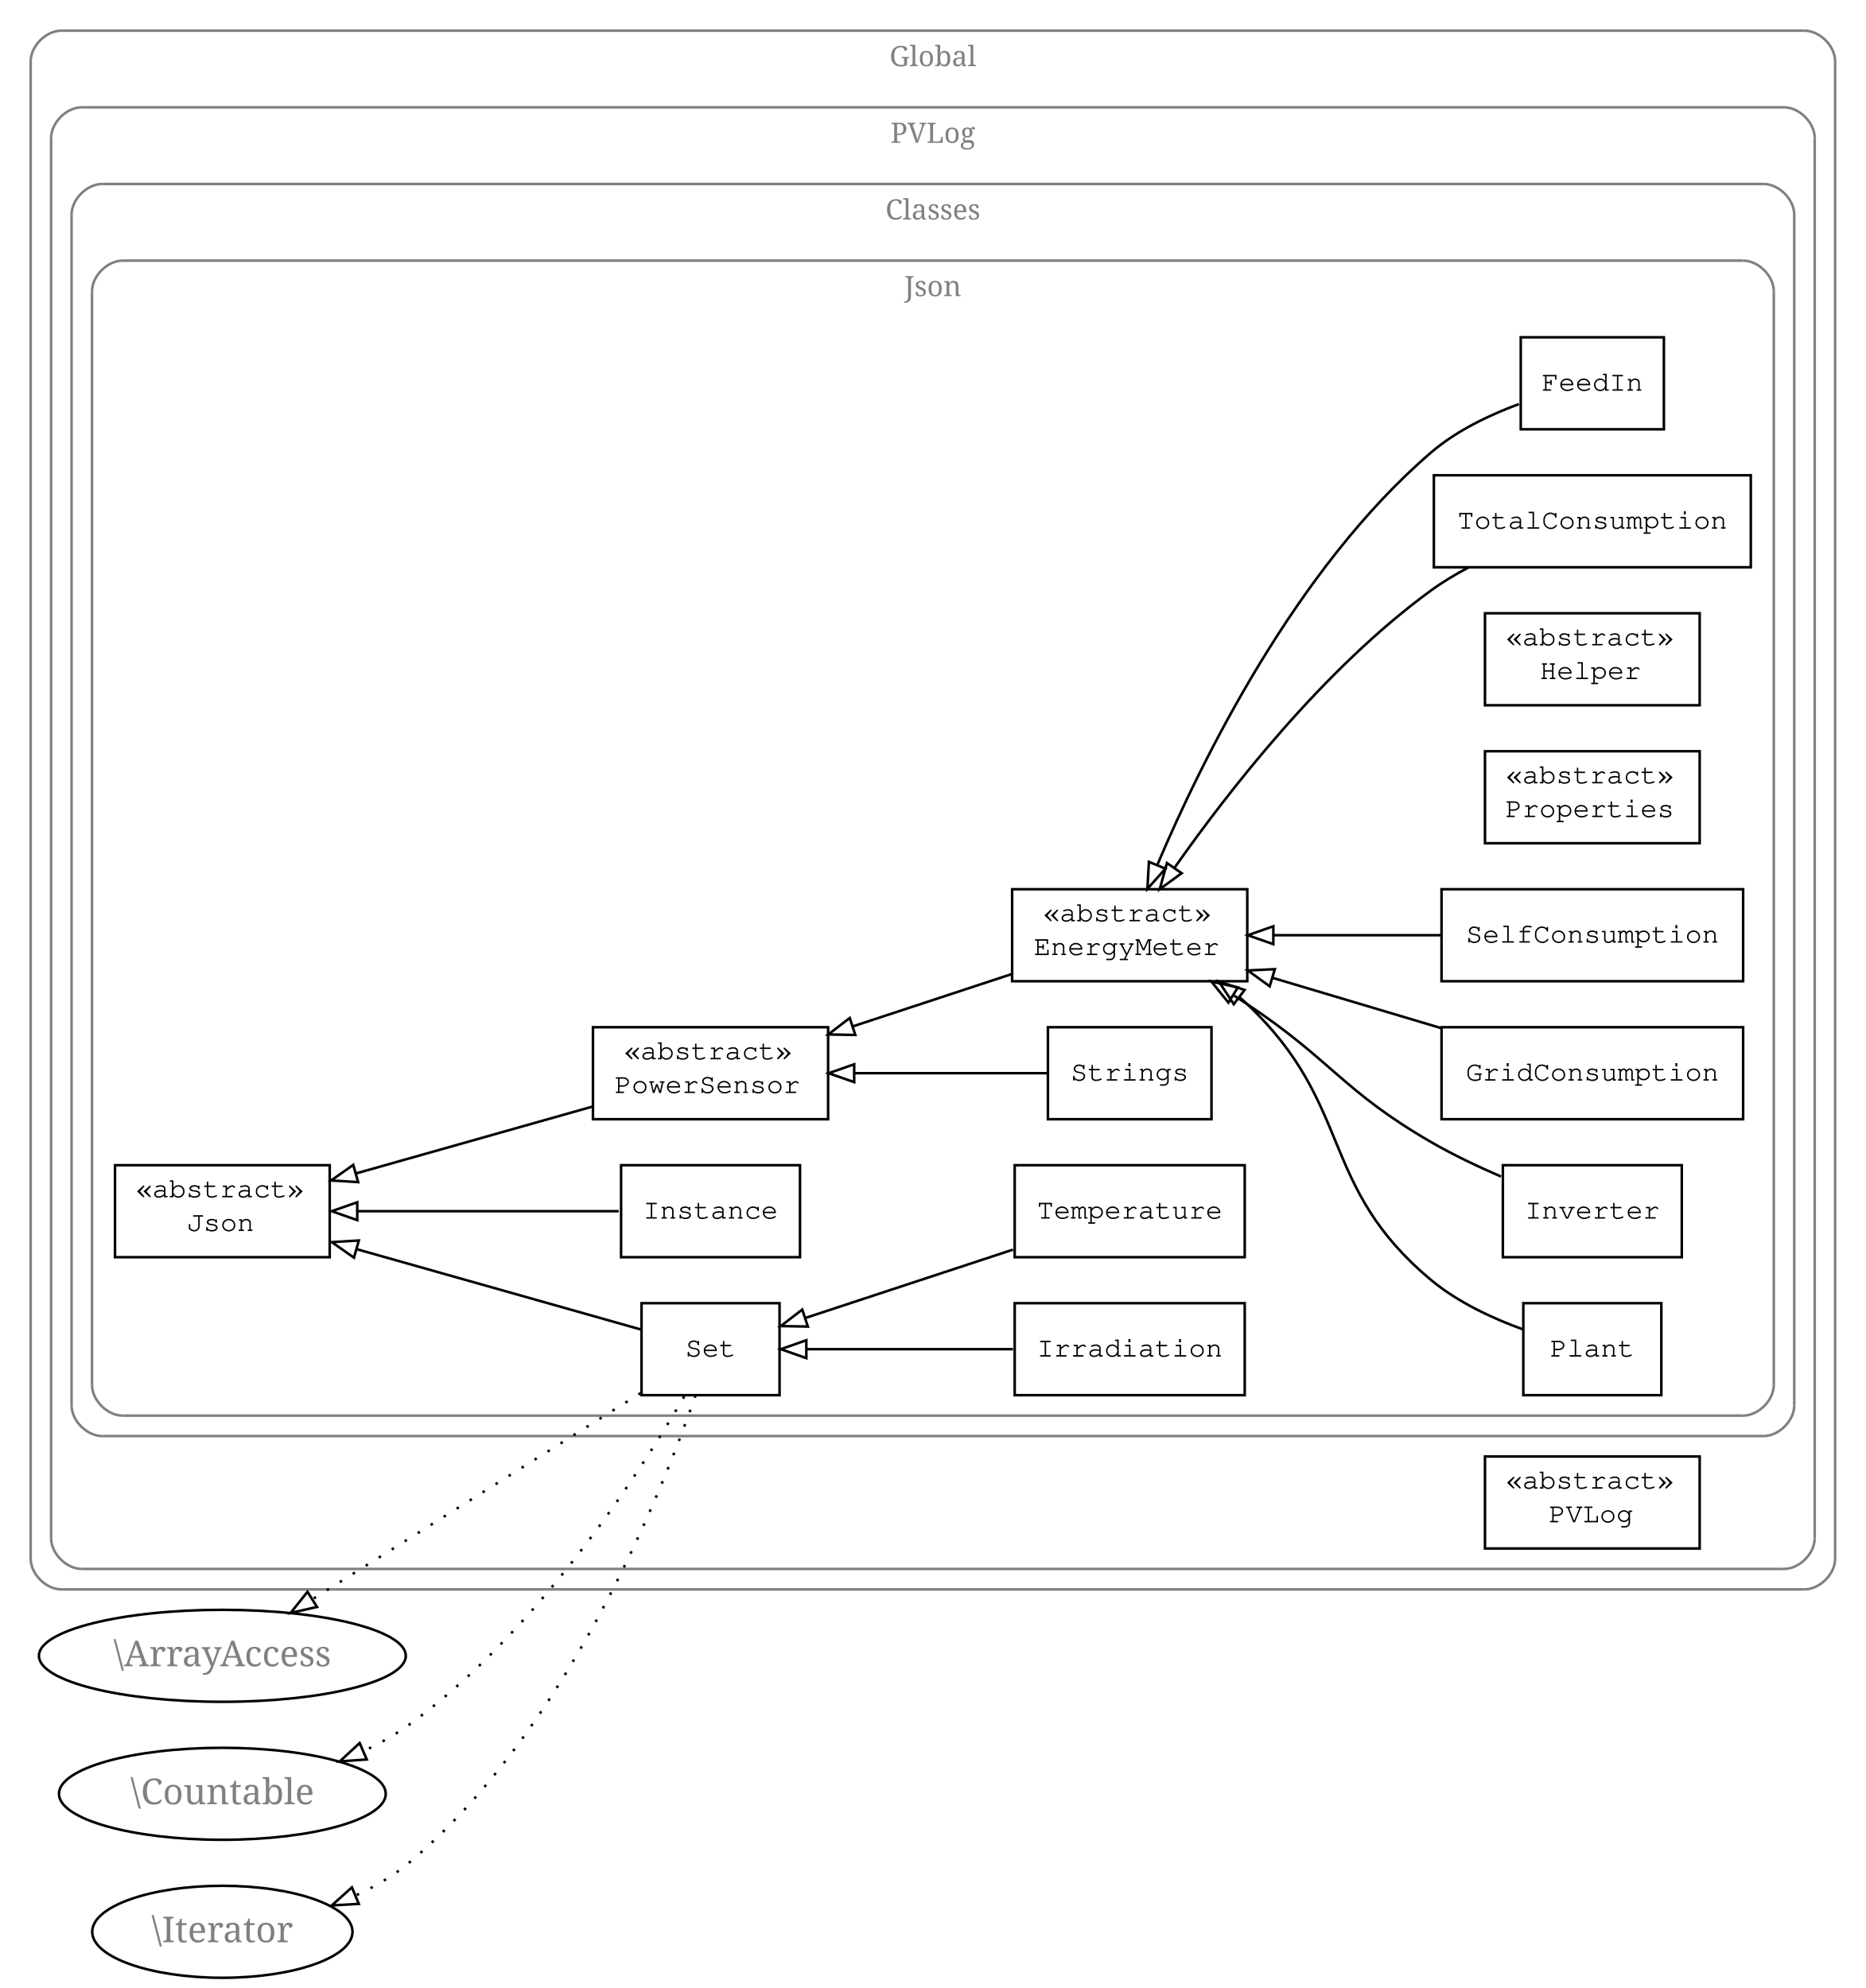
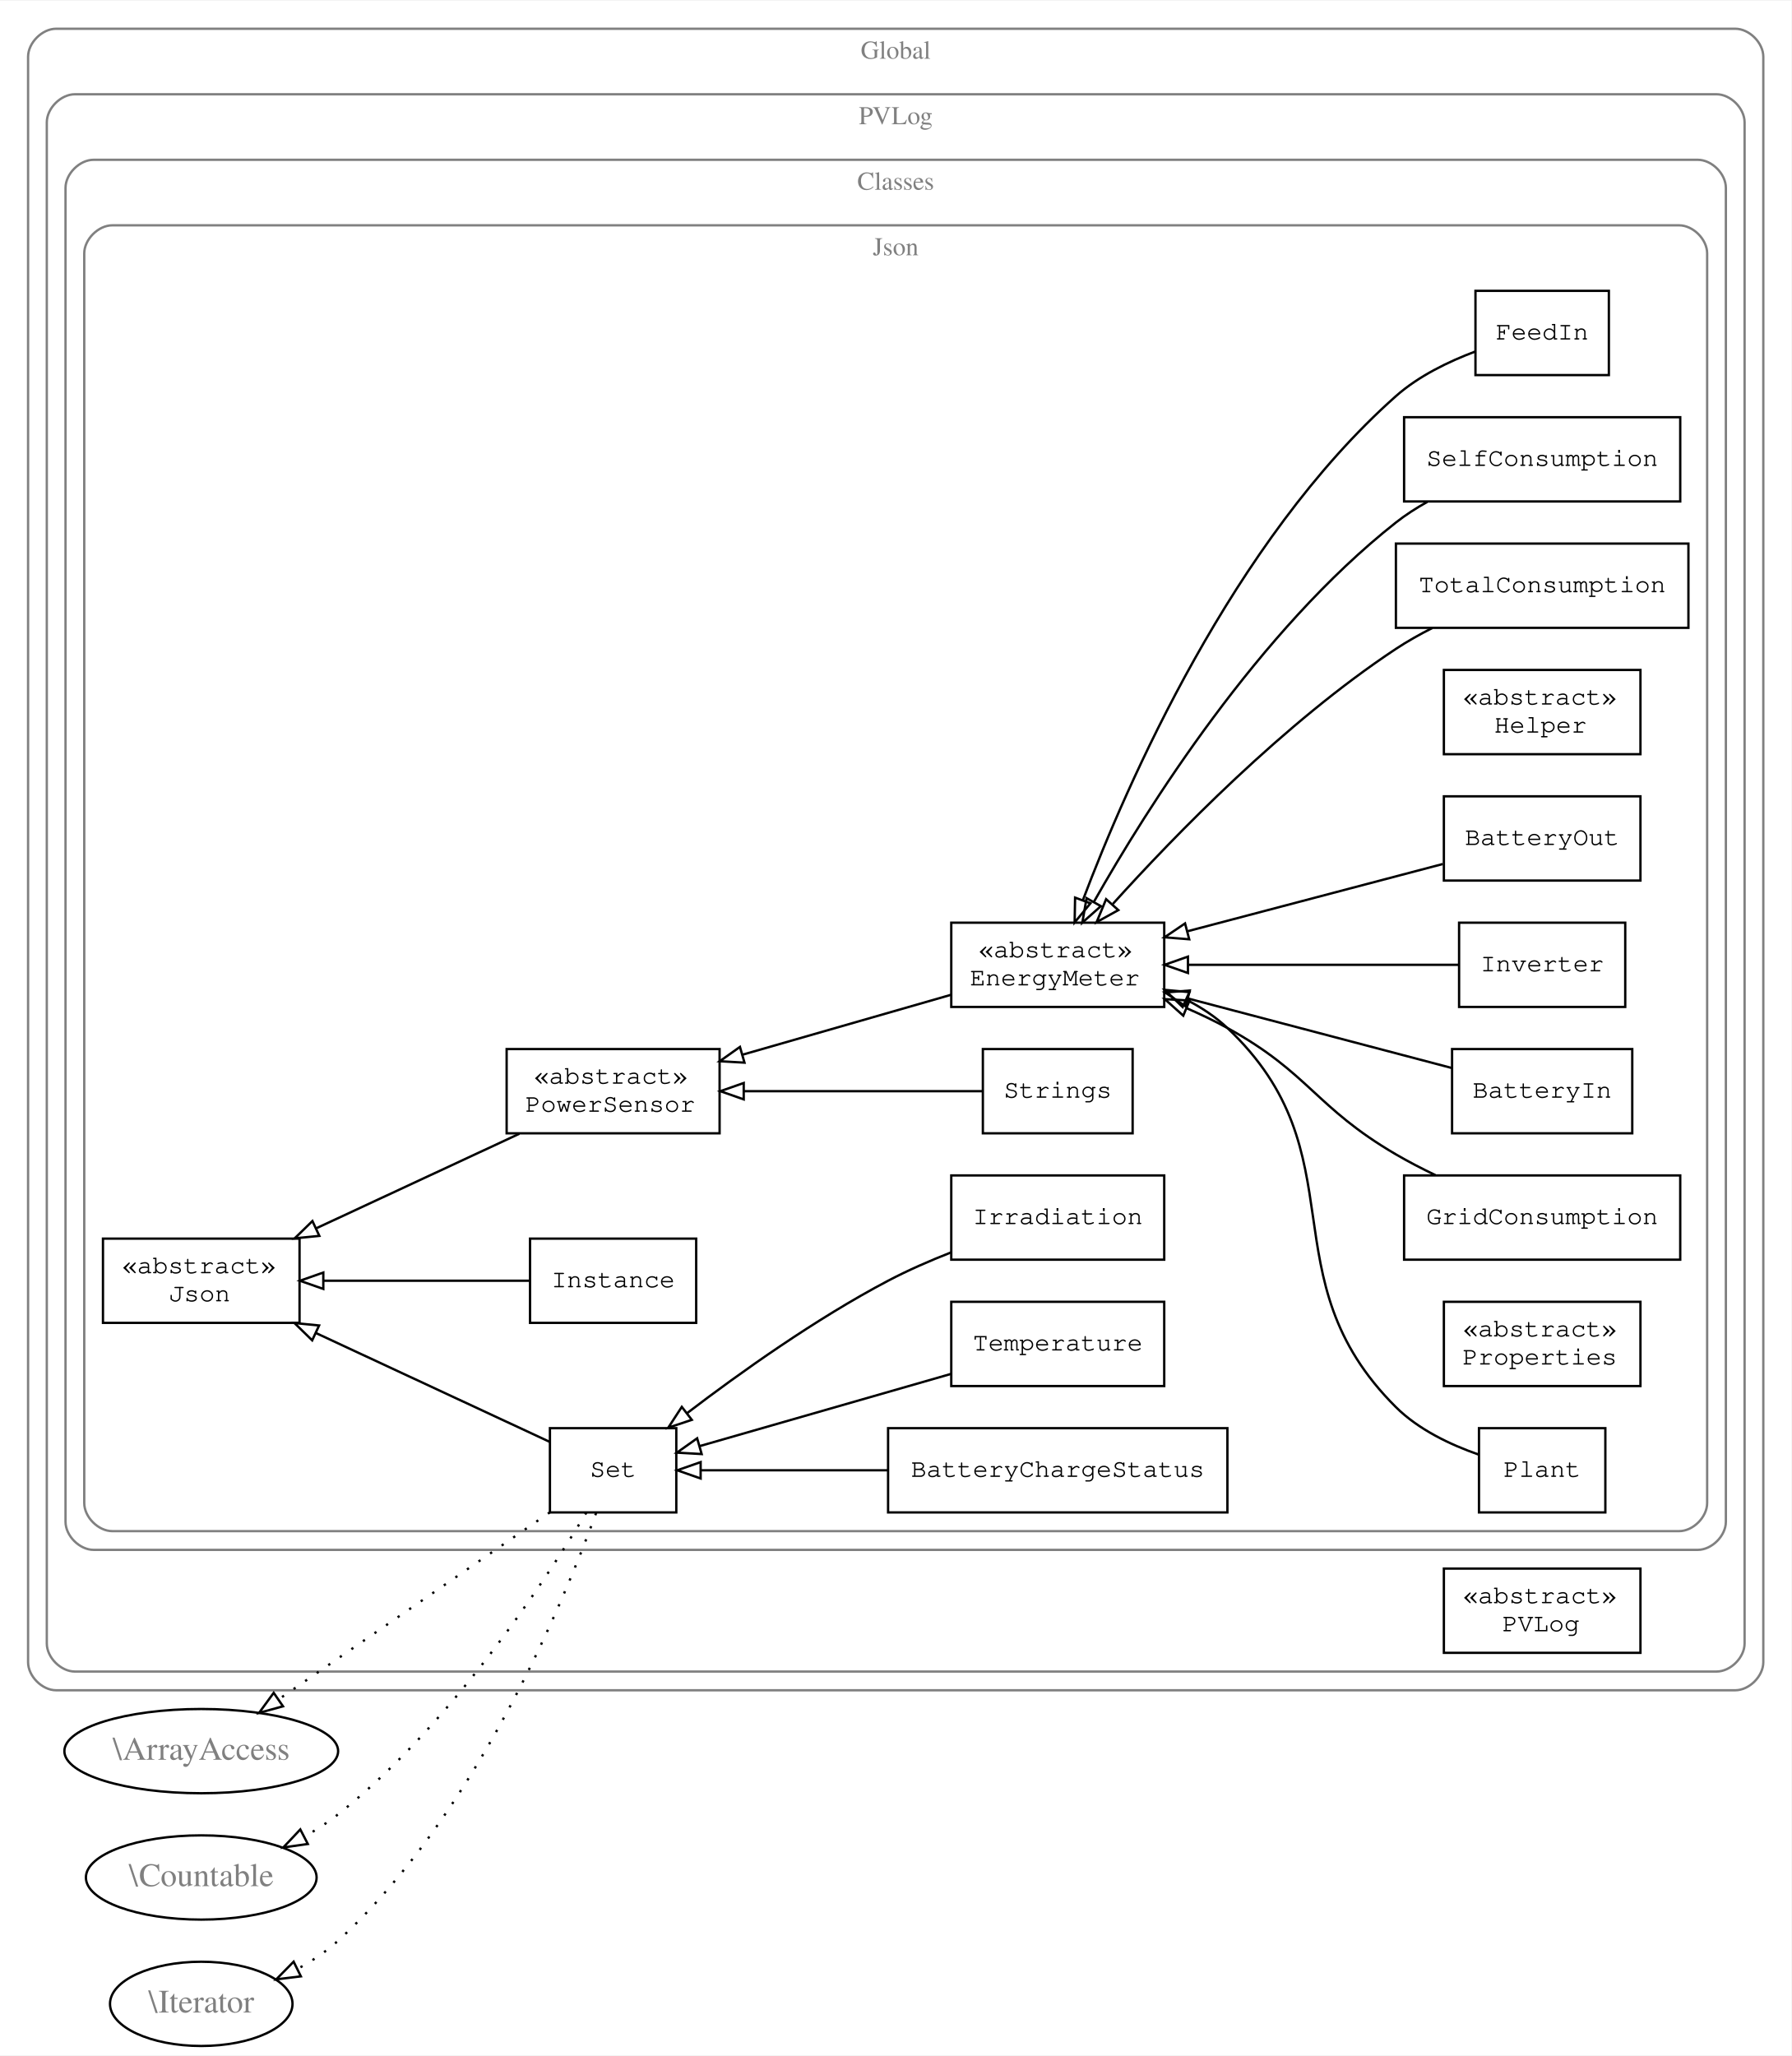
- <svg xmlns="http://www.w3.org/2000/svg" width="730pt" height="778pt" viewBox="0.00 0.00 730.00 778.00">
-   <g id="graph1" class="graph" transform="scale(1 1) rotate(0) translate(4 774)">
-     <polygon fill="white" stroke="white" points="-4,5 -4,-774 727,-774 727,5 -4,5" />
-     <g id="graph2" class="cluster">
-       <polyline fill="none" stroke="gray" points="20,-152 702,-152 " />
-       <path fill="none" stroke="gray" d="M702,-152C708,-152 714,-158 714,-164" />
-       <polyline fill="none" stroke="gray" points="714,-164 714,-750 " />
-       <path fill="none" stroke="gray" d="M714,-750C714,-756 708,-762 702,-762" />
-       <polyline fill="none" stroke="gray" points="702,-762 20,-762 " />
-       <path fill="none" stroke="gray" d="M20,-762C14,-762 8,-756 8,-750" />
-       <polyline fill="none" stroke="gray" points="8,-750 8,-164 " />
-       <path fill="none" stroke="gray" d="M8,-164C8,-158 14,-152 20,-152" />
-       <text text-anchor="middle" x="361" y="-748.1" font-family="Times Roman,serif" font-size="11.00" fill="gray">Global</text>
+ <svg xmlns="http://www.w3.org/2000/svg" width="765pt" height="878pt" viewBox="0.00 0.00 765.49 878.00">
+   <g id="graph0" class="graph" transform="scale(1 1) rotate(0) translate(4 874)">
+     <polygon fill="white" stroke="none" points="-4,4 -4,-874 761.495,-874 761.495,4 -4,4" />
+     <g id="clust1" class="cluster">
+       <path fill="none" stroke="gray" d="M20,-152C20,-152 737.495,-152 737.495,-152 743.495,-152 749.495,-158 749.495,-164 749.495,-164 749.495,-850 749.495,-850 749.495,-856 743.495,-862 737.495,-862 737.495,-862 20,-862 20,-862 14,-862 8,-856 8,-850 8,-850 8,-164 8,-164 8,-158 14,-152 20,-152" />
+       <text text-anchor="middle" x="378.747" y="-849.2" font-family="Times,serif" font-size="11.00" fill="gray">Global</text>
    </g>
-     <g id="graph3" class="cluster">
-       <polyline fill="none" stroke="gray" points="28,-160 694,-160 " />
-       <path fill="none" stroke="gray" d="M694,-160C700,-160 706,-166 706,-172" />
-       <polyline fill="none" stroke="gray" points="706,-172 706,-720 " />
-       <path fill="none" stroke="gray" d="M706,-720C706,-726 700,-732 694,-732" />
-       <polyline fill="none" stroke="gray" points="694,-732 28,-732 " />
-       <path fill="none" stroke="gray" d="M28,-732C22,-732 16,-726 16,-720" />
-       <polyline fill="none" stroke="gray" points="16,-720 16,-172 " />
-       <path fill="none" stroke="gray" d="M16,-172C16,-166 22,-160 28,-160" />
-       <text text-anchor="middle" x="361" y="-718.1" font-family="Times Roman,serif" font-size="11.00" fill="gray">PVLog</text>
+     <g id="clust2" class="cluster">
+       <path fill="none" stroke="gray" d="M28,-160C28,-160 729.495,-160 729.495,-160 735.495,-160 741.495,-166 741.495,-172 741.495,-172 741.495,-822 741.495,-822 741.495,-828 735.495,-834 729.495,-834 729.495,-834 28,-834 28,-834 22,-834 16,-828 16,-822 16,-822 16,-172 16,-172 16,-166 22,-160 28,-160" />
+       <text text-anchor="middle" x="378.747" y="-821.2" font-family="Times,serif" font-size="11.00" fill="gray">PVLog</text>
    </g>
-     <g id="graph4" class="cluster">
-       <polyline fill="none" stroke="gray" points="36,-212 686,-212 " />
-       <path fill="none" stroke="gray" d="M686,-212C692,-212 698,-218 698,-224" />
-       <polyline fill="none" stroke="gray" points="698,-224 698,-690 " />
-       <path fill="none" stroke="gray" d="M698,-690C698,-696 692,-702 686,-702" />
-       <polyline fill="none" stroke="gray" points="686,-702 36,-702 " />
-       <path fill="none" stroke="gray" d="M36,-702C30,-702 24,-696 24,-690" />
-       <polyline fill="none" stroke="gray" points="24,-690 24,-224 " />
-       <path fill="none" stroke="gray" d="M24,-224C24,-218 30,-212 36,-212" />
-       <text text-anchor="middle" x="361" y="-688.1" font-family="Times Roman,serif" font-size="11.00" fill="gray">Classes</text>
+     <g id="clust3" class="cluster">
+       <path fill="none" stroke="gray" d="M36,-212C36,-212 721.495,-212 721.495,-212 727.495,-212 733.495,-218 733.495,-224 733.495,-224 733.495,-794 733.495,-794 733.495,-800 727.495,-806 721.495,-806 721.495,-806 36,-806 36,-806 30,-806 24,-800 24,-794 24,-794 24,-224 24,-224 24,-218 30,-212 36,-212" />
+       <text text-anchor="middle" x="378.747" y="-793.2" font-family="Times,serif" font-size="11.00" fill="gray">Classes</text>
    </g>
-     <g id="graph5" class="cluster">
-       <polyline fill="none" stroke="gray" points="44,-220 678,-220 " />
-       <path fill="none" stroke="gray" d="M678,-220C684,-220 690,-226 690,-232" />
-       <polyline fill="none" stroke="gray" points="690,-232 690,-660 " />
-       <path fill="none" stroke="gray" d="M690,-660C690,-666 684,-672 678,-672" />
-       <polyline fill="none" stroke="gray" points="678,-672 44,-672 " />
-       <path fill="none" stroke="gray" d="M44,-672C38,-672 32,-666 32,-660" />
-       <polyline fill="none" stroke="gray" points="32,-660 32,-232 " />
-       <path fill="none" stroke="gray" d="M32,-232C32,-226 38,-220 44,-220" />
-       <text text-anchor="middle" x="361" y="-658.1" font-family="Times Roman,serif" font-size="11.00" fill="gray">Json</text>
+     <g id="clust4" class="cluster">
+       <path fill="none" stroke="gray" d="M44,-220C44,-220 713.495,-220 713.495,-220 719.495,-220 725.495,-226 725.495,-232 725.495,-232 725.495,-766 725.495,-766 725.495,-772 719.495,-778 713.495,-778 713.495,-778 44,-778 44,-778 38,-778 32,-772 32,-766 32,-766 32,-232 32,-232 32,-226 38,-220 44,-220" />
+       <text text-anchor="middle" x="378.747" y="-765.2" font-family="Times,serif" font-size="11.00" fill="gray">Json</text>
+     </g>
+     <g id="node1" class="node">
+       <polygon fill="none" stroke="black" points="717.495,-642 592.495,-642 592.495,-606 717.495,-606 717.495,-642" />
+       <text text-anchor="middle" x="654.995" y="-621.2" font-family="Courier,monospace" font-size="11.00">TotalConsumption</text>
+     </g>
+     <g id="node17" class="node">
+       <polygon fill="none" stroke="black" points="493.495,-480 402.495,-480 402.495,-444 493.495,-444 493.495,-480" />
+       <text text-anchor="start" x="413.995" y="-465.2" font-family="Courier,monospace" font-size="11.00">«abstract»</text>
+       <text text-anchor="start" x="410.495" y="-453.2" font-family="Courier,monospace" font-size="11.00">EnergyMeter</text>
+     </g>
+     <g id="edge1" class="edge">
+       <path fill="none" stroke="black" d="M608.063,-605.935C602.667,-603.206 597.358,-600.216 592.495,-597 544.771,-565.439 498.147,-517.485 471.561,-488.035" />
+       <polygon fill="none" stroke="black" points="473.88,-485.378 464.609,-480.249 468.658,-490.04 473.88,-485.378" />
+     </g>
+     <g id="node2" class="node">
+       <polygon fill="none" stroke="black" points="696.995,-534 612.995,-534 612.995,-498 696.995,-498 696.995,-534" />
+       <text text-anchor="middle" x="654.995" y="-513.2" font-family="Courier,monospace" font-size="11.00">BatteryOut</text>
+     </g>
+     <g id="edge2" class="edge">
+       <path fill="none" stroke="black" d="M612.51,-505.072C581.097,-496.798 537.664,-485.357 503.455,-476.346" />
+       <polygon fill="none" stroke="black" points="504.177,-472.916 493.615,-473.754 502.394,-479.685 504.177,-472.916" />
+     </g>
+     <g id="node3" class="node">
+       <polygon fill="none" stroke="black" points="690.495,-480 619.495,-480 619.495,-444 690.495,-444 690.495,-480" />
+       <text text-anchor="middle" x="654.995" y="-459.2" font-family="Courier,monospace" font-size="11.00">Inverter</text>
+     </g>
+     <g id="edge3" class="edge">
+       <path fill="none" stroke="black" d="M619.219,-462C587.581,-462 540.361,-462 503.675,-462" />
+       <polygon fill="none" stroke="black" points="503.629,-458.5 493.629,-462 503.629,-465.5 503.629,-458.5" />
+     </g>
+     <g id="node4" class="node">
+       <polygon fill="none" stroke="black" points="696.995,-588 612.995,-588 612.995,-552 696.995,-552 696.995,-588" />
+       <text text-anchor="start" x="620.995" y="-573.2" font-family="Courier,monospace" font-size="11.00">«abstract»</text>
+       <text text-anchor="start" x="634.495" y="-561.2" font-family="Courier,monospace" font-size="11.00">Helper</text>
    </g>
    <g id="node5" class="node">
-       <polygon fill="none" stroke="black" points="678,-426 560,-426 560,-390 678,-390 678,-426" />
-       <text text-anchor="middle" x="619" y="-405.1" font-family="Courier,monospace" font-size="11.00">SelfConsumption</text>
+       <polygon fill="none" stroke="black" points="493.495,-372 402.495,-372 402.495,-336 493.495,-336 493.495,-372" />
+       <text text-anchor="middle" x="447.995" y="-351.2" font-family="Courier,monospace" font-size="11.00">Irradiation</text>
+     </g>
+     <g id="node7" class="node">
+       <polygon fill="none" stroke="black" points="284.995,-264 230.995,-264 230.995,-228 284.995,-228 284.995,-264" />
+       <text text-anchor="middle" x="257.995" y="-243.2" font-family="Courier,monospace" font-size="11.00">Set</text>
+     </g>
+     <g id="edge4" class="edge">
+       <path fill="none" stroke="black" d="M402.384,-339.1C393.304,-335.53 383.95,-331.448 375.495,-327 344.623,-310.758 312.257,-287.7 289.498,-270.336" />
+       <polygon fill="none" stroke="black" points="291.623,-267.556 281.567,-264.22 287.348,-273.099 291.623,-267.556" />
+     </g>
+     <g id="node6" class="node">
+       <polygon fill="none" stroke="black" points="124,-345 40,-345 40,-309 124,-309 124,-345" />
+       <text text-anchor="start" x="48" y="-330.2" font-family="Courier,monospace" font-size="11.00">«abstract»</text>
+       <text text-anchor="start" x="68" y="-318.2" font-family="Courier,monospace" font-size="11.00">Json</text>
+     </g>
+     <g id="edge5" class="edge">
+       <path fill="none" stroke="black" d="M230.946,-258.127C204.629,-270.378 163.359,-289.59 131.086,-304.614" />
+       <polygon fill="none" stroke="black" points="129.404,-301.537 121.815,-308.93 132.358,-307.883 129.404,-301.537" />
+     </g>
+     <g id="node21" class="node">
+       <ellipse fill="none" stroke="black" cx="82" cy="-126" rx="58.49" ry="18" />
+       <text text-anchor="middle" x="82" y="-122.3" font-family="Times,serif" font-size="14.00" fill="gray">\ArrayAccess</text>
+     </g>
+     <g id="edge6" class="edge">
+       <path fill="none" stroke="black" stroke-dasharray="1,5" d="M230.946,-228.035C200.052,-206.728 148.551,-171.209 115.19,-148.2" />
+       <polygon fill="none" stroke="black" points="116.928,-145.147 106.708,-142.351 112.953,-150.91 116.928,-145.147" />
+     </g>
+     <g id="node22" class="node">
+       <ellipse fill="none" stroke="black" cx="82" cy="-72" rx="49.291" ry="18" />
+       <text text-anchor="middle" x="82" y="-68.3" font-family="Times,serif" font-size="14.00" fill="gray">\Countable</text>
+     </g>
+     <g id="edge7" class="edge">
+       <path fill="none" stroke="black" stroke-dasharray="1,5" d="M246.571,-227.959C228.39,-197.817 188.231,-136.807 140.495,-99 136.118,-95.534 131.224,-92.383 126.189,-89.558" />
+       <polygon fill="none" stroke="black" points="127.542,-86.317 117.053,-84.827 124.323,-92.533 127.542,-86.317" />
+     </g>
+     <g id="node23" class="node">
+       <ellipse fill="none" stroke="black" cx="82" cy="-18" rx="38.993" ry="18" />
+       <text text-anchor="middle" x="82" y="-14.3" font-family="Times,serif" font-size="14.00" fill="gray">\Iterator</text>
+     </g>
+     <g id="edge8" class="edge">
+       <path fill="none" stroke="black" stroke-dasharray="1,5" d="M250.721,-227.744C236.663,-189.242 199.198,-98.847 140.495,-45 135.417,-40.342 129.393,-36.35 123.186,-32.975" />
+       <polygon fill="none" stroke="black" points="124.569,-29.754 114.053,-28.468 121.471,-36.032 124.569,-29.754" />
+     </g>
+     <g id="node8" class="node">
+       <polygon fill="none" stroke="black" points="293.495,-345 222.495,-345 222.495,-309 293.495,-309 293.495,-345" />
+       <text text-anchor="middle" x="257.995" y="-324.2" font-family="Courier,monospace" font-size="11.00">Instance</text>
+     </g>
+     <g id="edge9" class="edge">
+       <path fill="none" stroke="black" d="M222.203,-327C197.03,-327 162.604,-327 134.286,-327" />
+       <polygon fill="none" stroke="black" points="134.158,-323.5 124.158,-327 134.158,-330.5 134.158,-323.5" />
    </g>
    <g id="node9" class="node">
-       <polygon fill="none" stroke="black" points="484,-426 392,-426 392,-390 484,-390 484,-426" />
-       <text text-anchor="start" x="404" y="-413.433" font-family="Courier,monospace" font-size="11.00">«abstract»</text>
-       <text text-anchor="start" x="400.5" y="-400.233" font-family="Courier,monospace" font-size="11.00">EnergyMeter</text>
+       <polygon fill="none" stroke="black" points="693.495,-426 616.495,-426 616.495,-390 693.495,-390 693.495,-426" />
+       <text text-anchor="middle" x="654.995" y="-405.2" font-family="Courier,monospace" font-size="11.00">BatteryIn</text>
    </g>
-     <g id="edge6" class="edge">
-       <path fill="none" stroke="black" d="M559.734,-408C538.742,-408 515.196,-408 494.446,-408" />
-       <polygon fill="none" stroke="black" points="494.194,-404.5 484.194,-408 494.194,-411.5 494.194,-404.5" />
+     <g id="edge10" class="edge">
+       <path fill="none" stroke="black" d="M616.395,-417.904C584.804,-426.226 539.24,-438.228 503.623,-447.61" />
+       <polygon fill="none" stroke="black" points="502.639,-444.25 493.86,-450.182 504.422,-451.019 502.639,-444.25" />
    </g>
-     <g id="node6" class="node">
-       <polygon fill="none" stroke="black" points="678,-372 560,-372 560,-336 678,-336 678,-372" />
-       <text text-anchor="middle" x="619" y="-351.1" font-family="Courier,monospace" font-size="11.00">GridConsumption</text>
+     <g id="node10" class="node">
+       <polygon fill="none" stroke="black" points="493.495,-318 402.495,-318 402.495,-282 493.495,-282 493.495,-318" />
+       <text text-anchor="middle" x="447.995" y="-297.2" font-family="Courier,monospace" font-size="11.00">Temperature</text>
    </g>
-     <g id="edge8" class="edge">
-       <path fill="none" stroke="black" d="M559.734,-371.682C538.551,-378.001 514.766,-385.098 493.878,-391.329" />
-       <polygon fill="none" stroke="black" points="492.776,-388.006 484.194,-394.218 494.777,-394.713 492.776,-388.006" />
+     <g id="edge11" class="edge">
+       <path fill="none" stroke="black" d="M402.441,-287.203C369.663,-277.788 325.671,-265.152 295.083,-256.366" />
+       <polygon fill="none" stroke="black" points="295.837,-252.941 285.259,-253.544 293.904,-259.669 295.837,-252.941" />
    </g>
-     <g id="node7" class="node">
-       <polygon fill="none" stroke="black" points="309,-318 239,-318 239,-282 309,-282 309,-318" />
-       <text text-anchor="middle" x="274" y="-297.1" font-family="Courier,monospace" font-size="11.00">Instance</text>
+     <g id="node11" class="node">
+       <polygon fill="none" stroke="black" points="303.495,-426 212.495,-426 212.495,-390 303.495,-390 303.495,-426" />
+       <text text-anchor="start" x="223.995" y="-411.2" font-family="Courier,monospace" font-size="11.00">«abstract»</text>
+       <text text-anchor="start" x="220.495" y="-399.2" font-family="Courier,monospace" font-size="11.00">PowerSensor</text>
+     </g>
+     <g id="edge12" class="edge">
+       <path fill="none" stroke="black" d="M217.947,-389.822C192.314,-377.889 158.604,-362.196 131.289,-349.48" />
+       <polygon fill="none" stroke="black" points="132.46,-346.165 121.918,-345.117 129.506,-352.511 132.46,-346.165" />
+     </g>
+     <g id="node12" class="node">
+       <polygon fill="none" stroke="black" points="713.995,-372 595.995,-372 595.995,-336 713.995,-336 713.995,-372" />
+       <text text-anchor="middle" x="654.995" y="-351.2" font-family="Courier,monospace" font-size="11.00">GridConsumption</text>
+     </g>
+     <g id="edge13" class="edge">
+       <path fill="none" stroke="black" d="M609.378,-372.128C603.594,-374.9 597.832,-377.883 592.495,-381 557.954,-401.173 555.554,-415.743 520.495,-435 515,-438.018 509.097,-440.842 503.125,-443.441" />
+       <polygon fill="none" stroke="black" points="501.63,-440.272 493.732,-447.334 504.31,-446.738 501.63,-440.272" />
+     </g>
+     <g id="node13" class="node">
+       <polygon fill="none" stroke="black" points="681.995,-264 627.995,-264 627.995,-228 681.995,-228 681.995,-264" />
+       <text text-anchor="middle" x="654.995" y="-243.2" font-family="Courier,monospace" font-size="11.00">Plant</text>
+     </g>
+     <g id="edge14" class="edge">
+       <path fill="none" stroke="black" d="M627.842,-252.723C615.841,-256.908 602.164,-263.375 592.495,-273 536.655,-328.587 577.778,-380.901 520.495,-435 515.439,-439.774 509.457,-443.726 503.14,-446.991" />
+       <polygon fill="none" stroke="black" points="501.354,-443.959 493.713,-451.299 504.263,-450.325 501.354,-443.959" />
+     </g>
+     <g id="node14" class="node">
+       <polygon fill="none" stroke="black" points="479.995,-426 415.995,-426 415.995,-390 479.995,-390 479.995,-426" />
+       <text text-anchor="middle" x="447.995" y="-405.2" font-family="Courier,monospace" font-size="11.00">Strings</text>
+     </g>
+     <g id="edge15" class="edge">
+       <path fill="none" stroke="black" d="M415.95,-408C388.258,-408 347.074,-408 313.84,-408" />
+       <polygon fill="none" stroke="black" points="313.805,-404.5 303.805,-408 313.805,-411.5 313.805,-404.5" />
+     </g>
+     <g id="node15" class="node">
+       <polygon fill="none" stroke="black" points="520.495,-264 375.495,-264 375.495,-228 520.495,-228 520.495,-264" />
+       <text text-anchor="middle" x="447.995" y="-243.2" font-family="Courier,monospace" font-size="11.00">BatteryChargeStatus</text>
+     </g>
+     <g id="edge16" class="edge">
+       <path fill="none" stroke="black" d="M375.384,-246C348.151,-246 318.257,-246 295.585,-246" />
+       <polygon fill="none" stroke="black" points="295.395,-242.5 285.395,-246 295.395,-249.5 295.395,-242.5" />
+     </g>
+     <g id="node16" class="node">
+       <polygon fill="none" stroke="black" points="683.495,-750 626.495,-750 626.495,-714 683.495,-714 683.495,-750" />
+       <text text-anchor="middle" x="654.995" y="-729.2" font-family="Courier,monospace" font-size="11.00">FeedIn</text>
+     </g>
+     <g id="edge17" class="edge">
+       <path fill="none" stroke="black" d="M626.475,-724.092C615.027,-719.805 602.178,-713.588 592.495,-705 522.709,-643.108 477.355,-538.876 458.69,-489.511" />
+       <polygon fill="none" stroke="black" points="461.968,-488.283 455.213,-480.121 455.404,-490.714 461.968,-488.283" />
+     </g>
+     <g id="edge18" class="edge">
+       <path fill="none" stroke="black" d="M402.441,-449.203C375.731,-441.53 341.573,-431.719 313.291,-423.596" />
+       <polygon fill="none" stroke="black" points="314.131,-420.196 303.554,-420.799 312.199,-426.924 314.131,-420.196" />
+     </g>
+     <g id="node18" class="node">
+       <polygon fill="none" stroke="black" points="696.995,-318 612.995,-318 612.995,-282 696.995,-282 696.995,-318" />
+       <text text-anchor="start" x="620.995" y="-303.2" font-family="Courier,monospace" font-size="11.00">«abstract»</text>
+       <text text-anchor="start" x="620.995" y="-291.2" font-family="Courier,monospace" font-size="11.00">Properties</text>
+     </g>
+     <g id="node19" class="node">
+       <polygon fill="none" stroke="black" points="713.995,-696 595.995,-696 595.995,-660 713.995,-660 713.995,-696" />
+       <text text-anchor="middle" x="654.995" y="-675.2" font-family="Courier,monospace" font-size="11.00">SelfConsumption</text>
+     </g>
+     <g id="edge19" class="edge">
+       <path fill="none" stroke="black" d="M605.926,-659.83C601.188,-657.189 596.616,-654.248 592.495,-651 533.785,-604.722 486.208,-529.094 463.478,-488.973" />
+       <polygon fill="none" stroke="black" points="466.425,-487.071 458.497,-480.042 460.311,-490.48 466.425,-487.071" />
    </g>
    <g id="node20" class="node">
-       <polygon fill="none" stroke="black" points="125,-318 41,-318 41,-282 125,-282 125,-318" />
-       <text text-anchor="start" x="49" y="-305.433" font-family="Courier,monospace" font-size="11.00">«abstract»</text>
-       <text text-anchor="start" x="69" y="-292.233" font-family="Courier,monospace" font-size="11.00">Json</text>
-     </g>
-     <g id="edge10" class="edge">
-       <path fill="none" stroke="black" d="M238.074,-300C209.309,-300 168.537,-300 136.019,-300" />
-       <polygon fill="none" stroke="black" points="135.777,-296.5 125.777,-300 135.777,-303.5 135.777,-296.5" />
-     </g>
-     <g id="node8" class="node">
-       <polygon fill="none" stroke="black" points="661,-534 577,-534 577,-498 661,-498 661,-534" />
-       <text text-anchor="start" x="585" y="-521.433" font-family="Courier,monospace" font-size="11.00">«abstract»</text>
-       <text text-anchor="start" x="598.5" y="-508.233" font-family="Courier,monospace" font-size="11.00">Helper</text>
-     </g>
-     <g id="node13" class="node">
-       <polygon fill="none" stroke="black" points="320,-372 228,-372 228,-336 320,-336 320,-372" />
-       <text text-anchor="start" x="240" y="-359.433" font-family="Courier,monospace" font-size="11.00">«abstract»</text>
-       <text text-anchor="start" x="236.5" y="-346.233" font-family="Courier,monospace" font-size="11.00">PowerSensor</text>
-     </g>
-     <g id="edge12" class="edge">
-       <path fill="none" stroke="black" d="M391.88,-392.814C372.584,-386.461 349.987,-379.02 329.767,-372.362" />
-       <polygon fill="none" stroke="black" points="330.65,-368.968 320.057,-369.165 328.461,-375.617 330.65,-368.968" />
-     </g>
-     <g id="node10" class="node">
-       <polygon fill="none" stroke="black" points="661,-480 577,-480 577,-444 661,-444 661,-480" />
-       <text text-anchor="start" x="585" y="-467.433" font-family="Courier,monospace" font-size="11.00">«abstract»</text>
-       <text text-anchor="start" x="585" y="-454.233" font-family="Courier,monospace" font-size="11.00">Properties</text>
-     </g>
-     <g id="node11" class="node">
-       <polygon fill="none" stroke="black" points="483,-318 393,-318 393,-282 483,-282 483,-318" />
-       <text text-anchor="middle" x="438" y="-297.1" font-family="Courier,monospace" font-size="11.00">Temperature</text>
-     </g>
-     <g id="node16" class="node">
-       <polygon fill="none" stroke="black" points="301,-264 247,-264 247,-228 301,-228 301,-264" />
-       <text text-anchor="middle" x="274" y="-243.1" font-family="Courier,monospace" font-size="11.00">Set</text>
-     </g>
-     <g id="edge14" class="edge">
-       <path fill="none" stroke="black" d="M392.317,-284.958C366.774,-276.548 335.34,-266.197 311.293,-258.28" />
-       <polygon fill="none" stroke="black" points="312.072,-254.851 301.479,-255.048 309.882,-261.5 312.072,-254.851" />
-     </g>
-     <g id="node12" class="node">
-       <polygon fill="none" stroke="black" points="654,-318 584,-318 584,-282 654,-282 654,-318" />
-       <text text-anchor="middle" x="619" y="-297.1" font-family="Courier,monospace" font-size="11.00">Inverter</text>
-     </g>
-     <g id="edge16" class="edge">
-       <path fill="none" stroke="black" d="M583.288,-313.553C574.179,-317.48 564.551,-322.057 556,-327 521.371,-347.021 517.301,-358.841 484,-381 482.323,-382.116 480.599,-383.237 478.848,-384.354" />
-       <polygon fill="none" stroke="black" points="476.613,-381.622 469.962,-389.869 480.304,-387.57 476.613,-381.622" />
-     </g>
-     <g id="edge18" class="edge">
-       <path fill="none" stroke="black" d="M227.764,-340.928C199.914,-333.054 164.366,-323.004 135.466,-314.833" />
-       <polygon fill="none" stroke="black" points="136.12,-311.381 125.545,-312.028 134.215,-318.117 136.12,-311.381" />
-     </g>
-     <g id="node14" class="node">
-       <polygon fill="none" stroke="black" points="646,-264 592,-264 592,-228 646,-228 646,-264" />
-       <text text-anchor="middle" x="619" y="-243.1" font-family="Courier,monospace" font-size="11.00">Plant</text>
-     </g>
-     <g id="edge20" class="edge">
-       <path fill="none" stroke="black" d="M591.979,-253.699C580.063,-258.022 566.429,-264.325 556,-273 511.649,-309.892 525.943,-341.392 484,-381 483.053,-381.894 482.072,-382.771 481.062,-383.631" />
-       <polygon fill="none" stroke="black" points="478.716,-381.019 472.882,-389.863 482.958,-386.587 478.716,-381.019" />
-     </g>
-     <g id="node15" class="node">
-       <polygon fill="none" stroke="black" points="483,-264 393,-264 393,-228 483,-228 483,-264" />
-       <text text-anchor="middle" x="438" y="-243.1" font-family="Courier,monospace" font-size="11.00">Irradiation</text>
-     </g>
-     <g id="edge22" class="edge">
-       <path fill="none" stroke="black" d="M392.317,-246C366.888,-246 335.621,-246 311.616,-246" />
-       <polygon fill="none" stroke="black" points="311.479,-242.5 301.479,-246 311.479,-249.5 311.479,-242.5" />
-     </g>
-     <g id="edge24" class="edge">
-       <path fill="none" stroke="black" d="M246.634,-253.737C217.783,-261.894 171.619,-274.945 135.669,-285.109" />
-       <polygon fill="none" stroke="black" points="134.494,-281.804 125.823,-287.893 136.398,-288.54 134.494,-281.804" />
-     </g>
-     <g id="node33" class="node">
-       <ellipse fill="none" stroke="black" cx="83" cy="-126" rx="71.769" ry="18" />
-       <text text-anchor="middle" x="83" y="-121.9" font-family="Times Roman,serif" font-size="14.00" fill="gray">\ArrayAccess</text>
-     </g>
-     <g id="edge26" class="edge">
-       <path fill="none" stroke="black" stroke-dasharray="1,5" d="M246.634,-228.807C212.829,-207.568 155.257,-171.397 118.195,-148.112" />
-       <polygon fill="none" stroke="black" points="120.029,-145.131 109.699,-142.774 116.305,-151.058 120.029,-145.131" />
-     </g>
-     <g id="node35" class="node">
-       <ellipse fill="none" stroke="black" cx="83" cy="-72" rx="63.929" ry="18" />
-       <text text-anchor="middle" x="83" y="-67.9" font-family="Times Roman,serif" font-size="14.00" fill="gray">\Countable</text>
-     </g>
-     <g id="edge28" class="edge">
-       <path fill="none" stroke="black" stroke-dasharray="1,5" d="M263.725,-227.516C245.729,-196.721 205.653,-134.773 156,-99 150.549,-95.073 144.462,-91.653 138.191,-88.691" />
-       <polygon fill="none" stroke="black" points="139.493,-85.44 128.926,-84.673 136.708,-91.862 139.493,-85.44" />
-     </g>
-     <g id="node37" class="node">
-       <ellipse fill="none" stroke="black" cx="83" cy="-18" rx="50.922" ry="18" />
-       <text text-anchor="middle" x="83" y="-13.9" font-family="Times Roman,serif" font-size="14.00" fill="gray">\Iterator</text>
-     </g>
-     <g id="edge30" class="edge">
-       <path fill="none" stroke="black" stroke-dasharray="1,5" d="M268.136,-227.939C254.61,-189.012 217.584,-96.567 156,-45 149.881,-39.876 142.7,-35.68 135.272,-32.255" />
-       <polygon fill="none" stroke="black" points="136.371,-28.922 125.793,-28.318 133.686,-35.386 136.371,-28.922" />
-     </g>
-     <g id="node17" class="node">
-       <polygon fill="none" stroke="black" points="647,-642 591,-642 591,-606 647,-606 647,-642" />
-       <text text-anchor="middle" x="619" y="-621.1" font-family="Courier,monospace" font-size="11.00">FeedIn</text>
-     </g>
-     <g id="edge32" class="edge">
-       <path fill="none" stroke="black" d="M590.278,-615.868C578.73,-611.591 565.847,-605.443 556,-597 502.939,-551.505 465.996,-476.078 448.852,-435.636" />
-       <polygon fill="none" stroke="black" points="451.982,-434.047 444.922,-426.147 445.515,-436.725 451.982,-434.047" />
-     </g>
-     <g id="node18" class="node">
-       <polygon fill="none" stroke="black" points="681,-588 557,-588 557,-552 681,-552 681,-588" />
-       <text text-anchor="middle" x="619" y="-567.1" font-family="Courier,monospace" font-size="11.00">TotalConsumption</text>
-     </g>
-     <g id="edge34" class="edge">
-       <path fill="none" stroke="black" d="M570.636,-551.973C565.51,-549.281 560.523,-546.289 556,-543 513.837,-512.343 476.34,-464.023 455.448,-434.27" />
-       <polygon fill="none" stroke="black" points="458.323,-432.273 449.758,-426.036 452.564,-436.253 458.323,-432.273" />
-     </g>
-     <g id="node19" class="node">
-       <polygon fill="none" stroke="black" points="470,-372 406,-372 406,-336 470,-336 470,-372" />
-       <text text-anchor="middle" x="438" y="-351.1" font-family="Courier,monospace" font-size="11.00">Strings</text>
-     </g>
-     <g id="edge36" class="edge">
-       <path fill="none" stroke="black" d="M405.99,-354C384.524,-354 355.669,-354 330.412,-354" />
-       <polygon fill="none" stroke="black" points="330.207,-350.5 320.207,-354 330.207,-357.5 330.207,-350.5" />
-     </g>
-     <g id="node21" class="node">
-       <polygon fill="none" stroke="black" points="661,-204 577,-204 577,-168 661,-168 661,-204" />
-       <text text-anchor="start" x="585" y="-191.433" font-family="Courier,monospace" font-size="11.00">«abstract»</text>
-       <text text-anchor="start" x="602" y="-178.233" font-family="Courier,monospace" font-size="11.00">PVLog</text>
+       <polygon fill="none" stroke="black" points="696.995,-204 612.995,-204 612.995,-168 696.995,-168 696.995,-204" />
+       <text text-anchor="start" x="620.995" y="-189.2" font-family="Courier,monospace" font-size="11.00">«abstract»</text>
+       <text text-anchor="start" x="637.995" y="-177.2" font-family="Courier,monospace" font-size="11.00">PVLog</text>
    </g>
  </g>
</svg>
